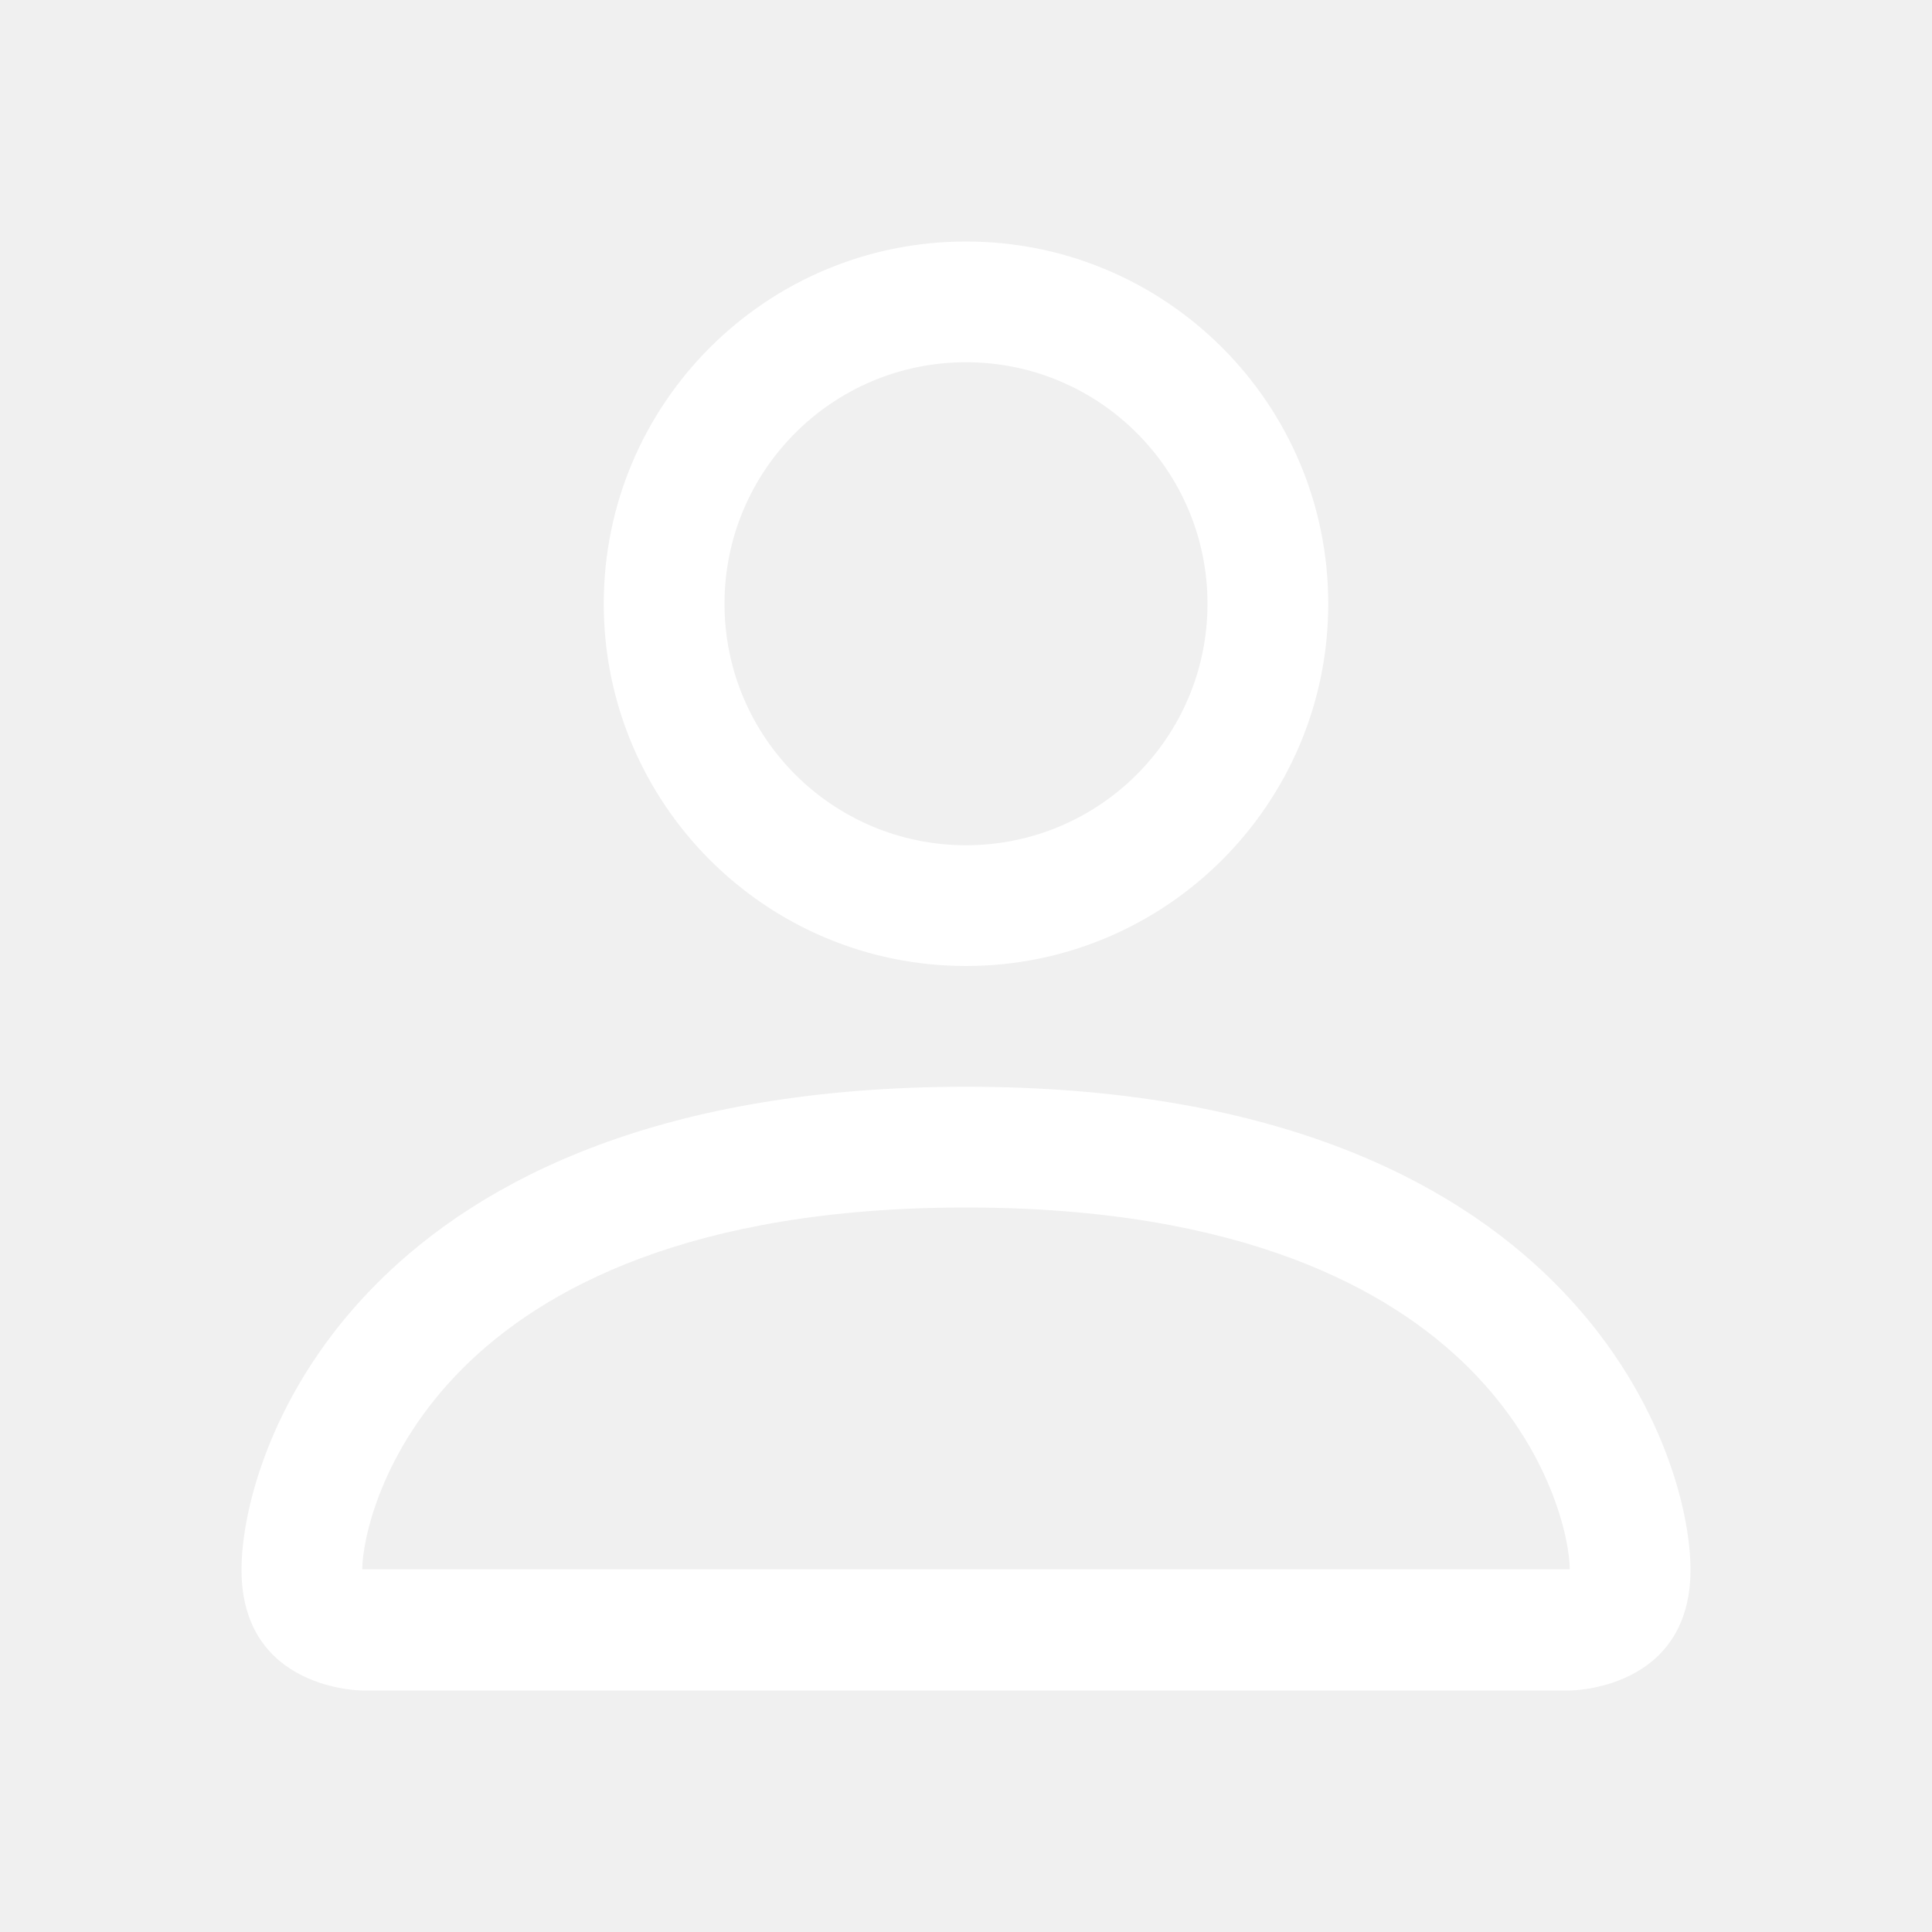
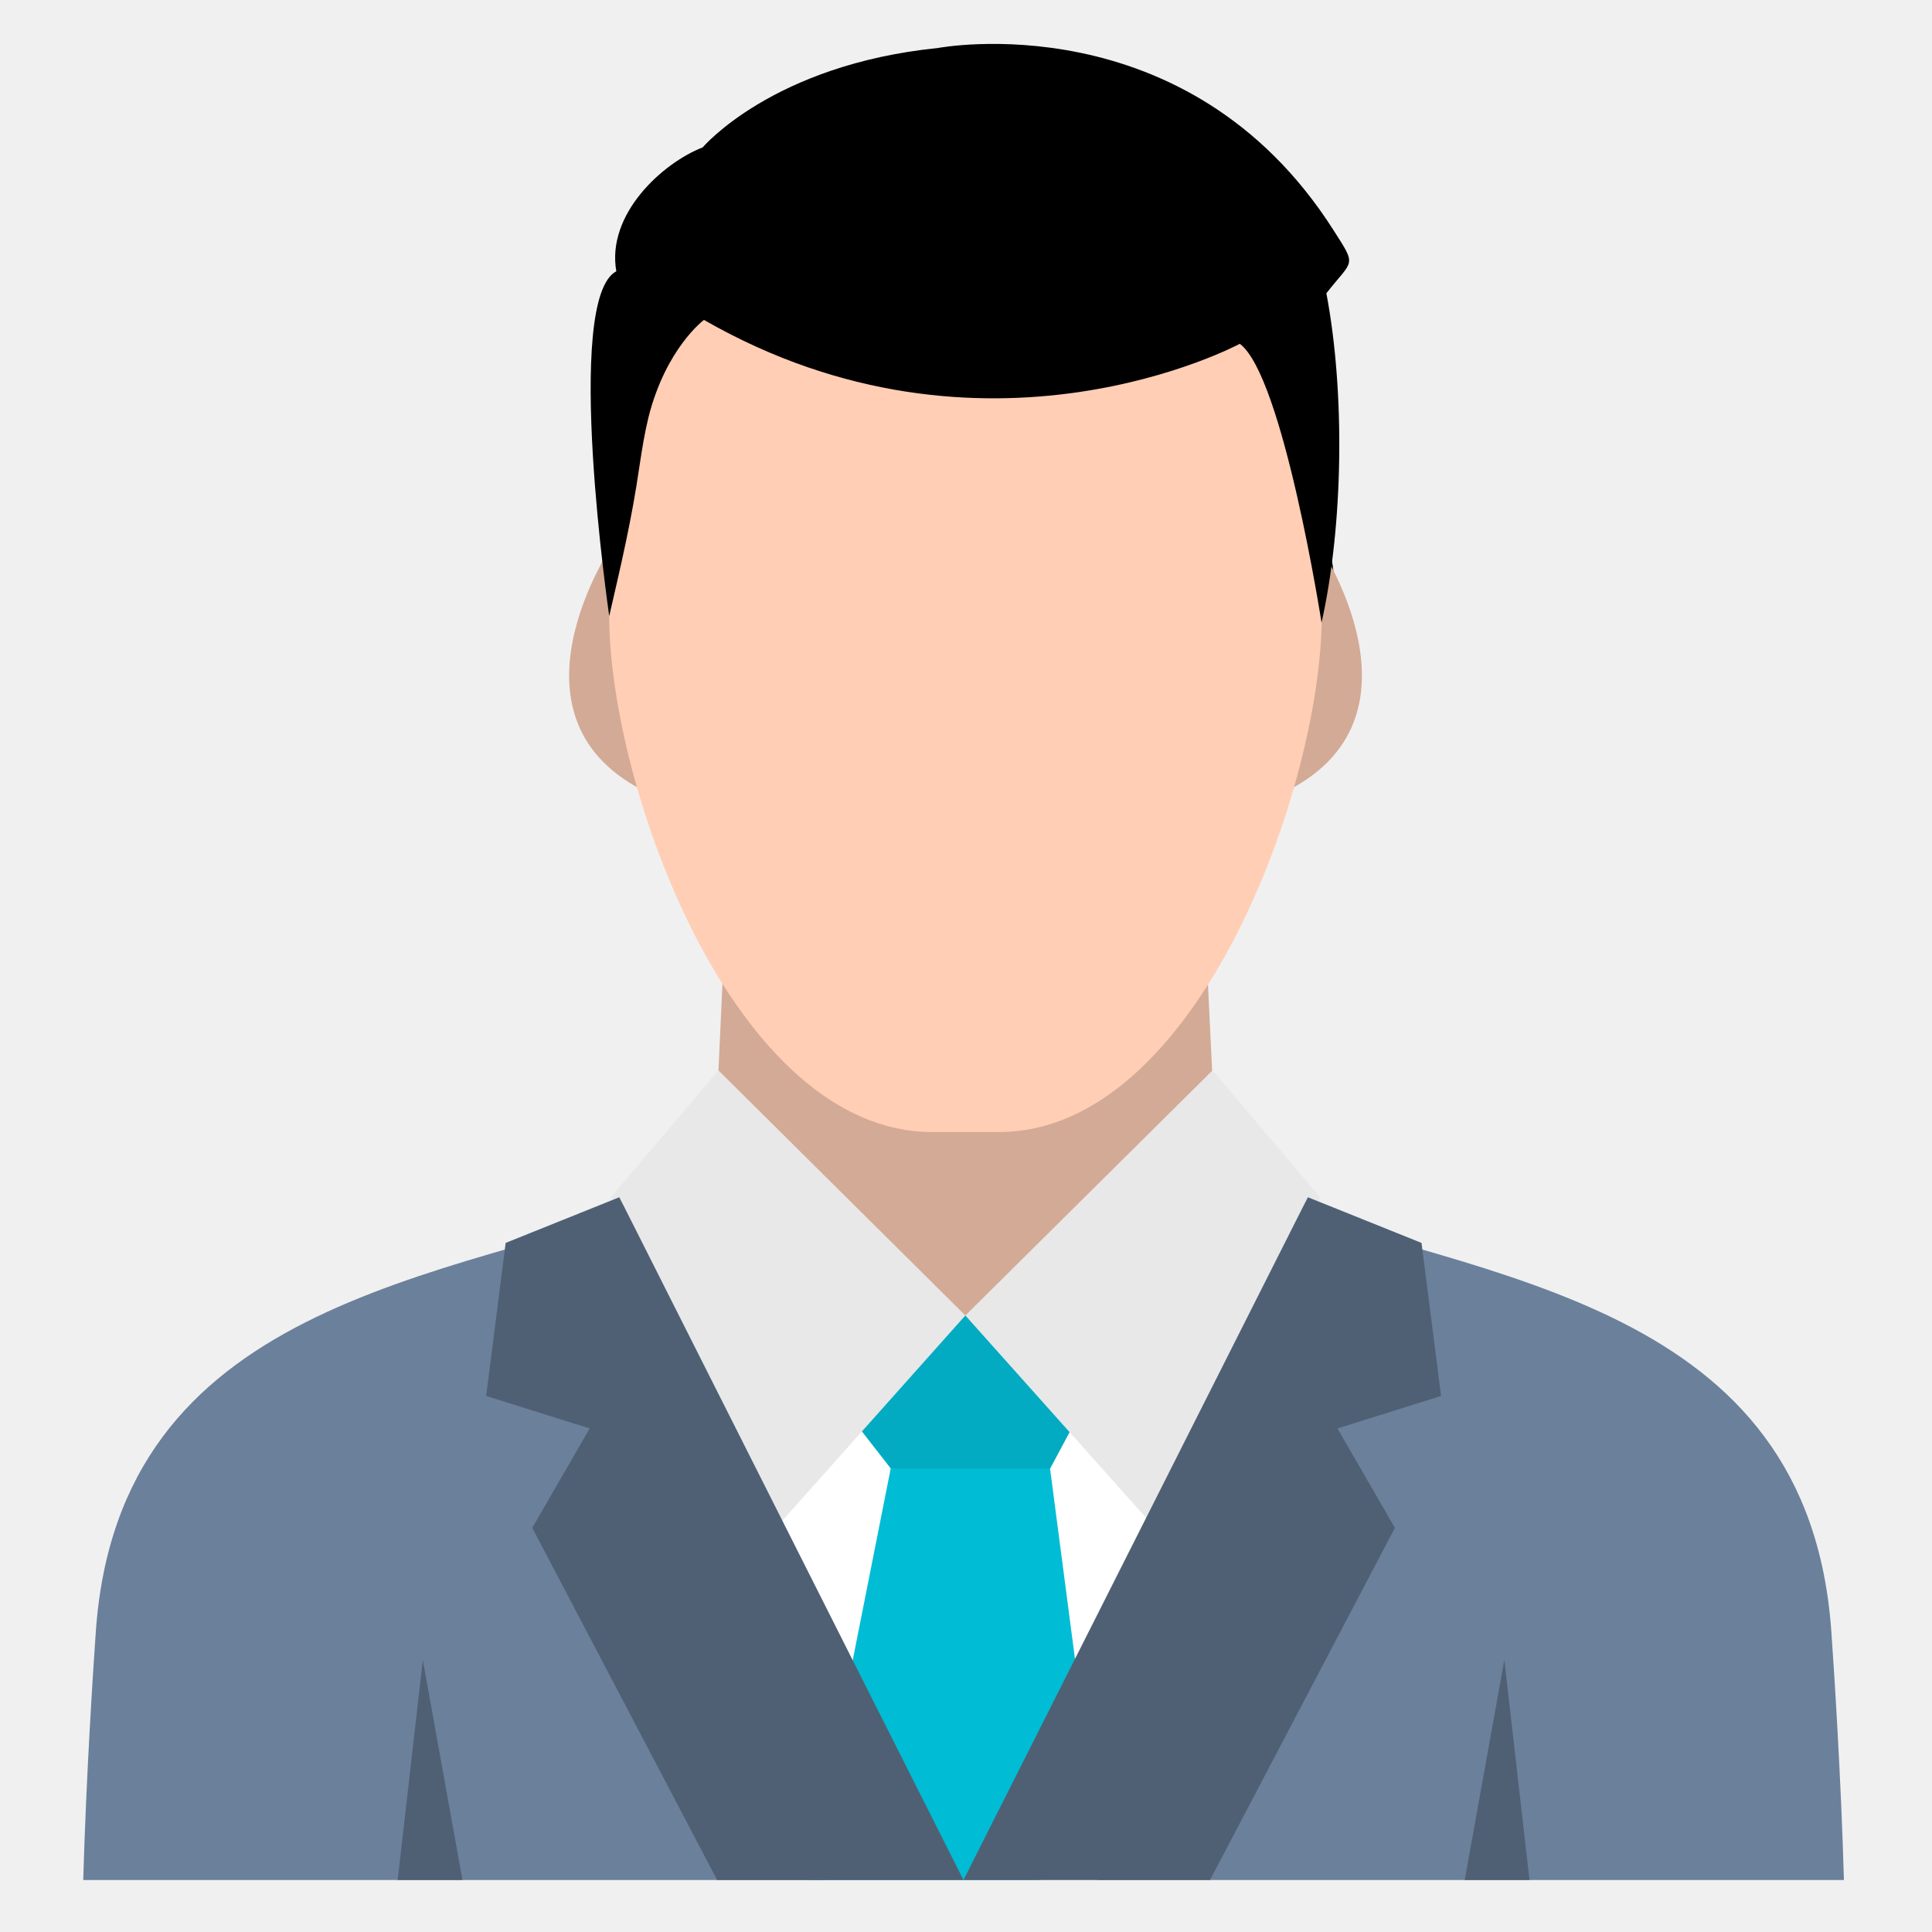
- <svg xmlns="http://www.w3.org/2000/svg" width="16" height="16" fill="#fff" class="bi bi-person" viewBox="0 0 16 16">
-   <path d="M8 8a3 3 0 1 0 0-6 3 3 0 0 0 0 6Zm2-3a2 2 0 1 1-4 0 2 2 0 0 1 4 0Zm4 8c0 1-1 1-1 1H3s-1 0-1-1 1-4 6-4 6 3 6 4Zm-1-.004c-.001-.246-.154-.986-.832-1.664C11.516 10.68 10.289 10 8 10c-2.29 0-3.516.68-4.168 1.332-.678.678-.83 1.418-.832 1.664h10Z" />
+ <svg xmlns="http://www.w3.org/2000/svg" width="48" zoomAndPan="magnify" viewBox="0 0 36 36" height="48" preserveAspectRatio="xMidYMid meet" version="1.0">
+   <defs>
+     <clipPath id="8ac8b98129">
+       <path d="M 1.551 22.258 L 34.359 22.258 L 34.359 35.027 L 1.551 35.027 Z M 1.551 22.258 " clip-rule="nonzero" />
+     </clipPath>
+     <clipPath id="ec342a1fee">
+       <path d="M 12.66 24.391 L 23.215 24.391 L 23.215 35.027 L 12.66 35.027 Z M 12.66 24.391 " clip-rule="nonzero" />
+     </clipPath>
+     <clipPath id="9a58e872be">
+       <path d="M 15.066 24.484 L 20.621 24.484 L 20.621 35.027 L 15.066 35.027 Z M 15.066 24.484 " clip-rule="nonzero" />
+     </clipPath>
+     <clipPath id="0f117d1297">
+       <path d="M 9.051 22.258 L 18 22.258 L 18 35.027 L 9.051 35.027 Z M 9.051 22.258 " clip-rule="nonzero" />
+     </clipPath>
+     <clipPath id="caf82e4784">
+       <path d="M 17.938 22.258 L 26.918 22.258 L 26.918 35.027 L 17.938 35.027 Z M 17.938 22.258 " clip-rule="nonzero" />
+     </clipPath>
+     <clipPath id="75a79c0969">
+       <path d="M 7.383 30.887 L 8.68 30.887 L 8.68 35.027 L 7.383 35.027 Z M 7.383 30.887 " clip-rule="nonzero" />
+     </clipPath>
+     <clipPath id="716fe16389">
+       <path d="M 27.289 30.887 L 28.586 30.887 L 28.586 35.027 L 27.289 35.027 Z M 27.289 30.887 " clip-rule="nonzero" />
+     </clipPath>
+   </defs>
+   <g clip-path="url(#8ac8b98129)">
+     <path fill="#6b809b" d="M 16.219 28.203 L 12.691 22.309 C 8.145 23.855 2.211 24.277 1.785 30.41 C 1.73 31.188 1.605 33.133 1.551 35.031 L 34.359 35.031 C 34.305 33.133 34.18 31.188 34.125 30.41 C 33.699 24.277 27.766 23.855 23.219 22.309 L 19.691 28.203 L 16.219 28.203 " fill-opacity="1" fill-rule="evenodd" />
+   </g>
+   <path fill="#000000" d="M 24.543 6.691 L 24.422 9.352 C 25.469 11.344 24.398 12.434 23.848 12.828 C 23.586 15.117 22.277 16.645 20.625 17.406 C 19.812 17.781 18.926 17.965 18.043 17.965 C 17.156 17.965 16.27 17.781 15.461 17.406 C 13.809 16.645 12.5 15.117 12.238 12.828 C 11.688 12.434 10.617 11.344 11.664 9.352 L 11.539 6.691 L 11.562 6.512 C 12.047 4.855 13.164 3.664 14.555 2.934 C 15.68 2.344 16.984 2.059 18.27 2.078 C 19.562 2.098 20.844 2.422 21.914 3.055 C 23.176 3.797 24.148 4.961 24.527 6.539 L 24.543 6.691 " fill-opacity="1" fill-rule="nonzero" />
+   <g clip-path="url(#ec342a1fee)">
+     <path fill="#ffffff" d="M 17.922 24.473 C 20.82 24.473 23.172 26.426 23.172 28.129 C 23.172 29.836 22.066 34.41 20.434 35.031 L 15.406 35.031 C 13.773 34.41 12.668 29.836 12.668 28.129 C 12.668 26.426 15.02 24.473 17.922 24.473 " fill-opacity="1" fill-rule="evenodd" />
+   </g>
+   <g clip-path="url(#9a58e872be)">
+     <path fill="#00bcd4" d="M 17.988 24.512 L 16.008 26.602 L 16.598 27.359 L 15.078 35.031 L 19.238 35.031 L 20.562 34.973 L 19.566 27.363 L 19.973 26.602 L 17.988 24.512 " fill-opacity="1" fill-rule="evenodd" />
+   </g>
+   <path fill="#d3aa96" d="M 22.387 15.832 L 22.605 20.332 L 17.848 25.113 L 13.375 20.215 L 13.578 15.816 L 22.387 15.832 " fill-opacity="1" fill-rule="evenodd" />
+   <path fill="#02abc1" d="M 17.672 24.512 L 16.008 26.602 L 16.598 27.359 L 16.598 27.363 L 19.566 27.363 L 19.973 26.602 L 18.348 24.512 L 17.672 24.512 " fill-opacity="1" fill-rule="evenodd" />
+   <path fill="#e8e8e8" d="M 11.383 22.309 L 13.387 19.945 L 17.988 24.512 L 14.469 28.457 L 11.383 22.309 " fill-opacity="1" fill-rule="evenodd" />
+   <path fill="#e8e8e8" d="M 24.598 22.309 L 22.594 19.945 L 17.988 24.512 L 21.512 28.457 L 24.598 22.309 " fill-opacity="1" fill-rule="evenodd" />
+   <path fill="#d3aa96" d="M 24.551 10.113 C 24.551 10.113 26.805 13.422 23.867 14.793 L 24.551 10.113 " fill-opacity="1" fill-rule="evenodd" />
+   <path fill="#d3aa96" d="M 11.434 10.113 C 11.434 10.113 9.176 13.422 12.113 14.793 L 11.434 10.113 " fill-opacity="1" fill-rule="evenodd" />
+   <path fill="#ffceb4" d="M 18.57 3.809 C 22.176 3.809 24.629 6.645 24.629 11.48 C 24.629 14.633 22.32 21.094 18.613 21.094 C 18.195 21.094 17.785 21.094 17.371 21.094 C 13.66 21.094 11.352 14.633 11.352 11.48 C 11.352 6.645 13.805 3.809 17.41 3.809 C 17.797 3.809 18.184 3.809 18.57 3.809 " fill-opacity="1" fill-rule="evenodd" />
+   <path fill="#000000" d="M 11.352 11.48 C 11.352 11.48 10.492 5.578 11.484 5.055 C 11.297 3.988 12.348 3.035 13.094 2.746 C 13.094 2.746 14.395 1.207 17.473 0.895 C 17.473 0.895 22.121 0.004 24.848 4.289 C 25.289 4.98 25.215 4.824 24.715 5.465 C 25.066 7.316 25.031 9.785 24.625 11.602 C 24.625 11.602 23.91 7.008 23.102 6.406 C 23.102 6.406 18.355 8.965 13.117 5.961 C 13.117 5.961 12.406 6.488 12.082 7.781 C 12.012 8.07 11.965 8.355 11.914 8.695 C 11.773 9.672 11.578 10.5 11.352 11.48 " fill-opacity="1" fill-rule="evenodd" />
+   <g clip-path="url(#0f117d1297)">
+     <path fill="#4f6074" d="M 13.363 35.031 L 9.918 28.469 L 10.988 26.617 L 9.059 26.012 L 9.422 23.16 L 11.539 22.309 L 11.637 22.5 L 17.953 35.031 L 13.363 35.031 " fill-opacity="1" fill-rule="evenodd" />
+   </g>
+   <g clip-path="url(#caf82e4784)">
+     <path fill="#4f6074" d="M 22.547 35.031 L 25.992 28.469 L 24.922 26.617 L 26.852 26.012 L 26.488 23.16 L 24.371 22.309 L 24.273 22.5 L 17.953 35.031 L 22.547 35.031 " fill-opacity="1" fill-rule="evenodd" />
+   </g>
+   <g clip-path="url(#75a79c0969)">
+     <path fill="#4f6074" d="M 7.879 30.93 L 8.617 35.031 L 7.41 35.031 Z M 7.879 30.93 " fill-opacity="1" fill-rule="evenodd" />
+   </g>
+   <g clip-path="url(#716fe16389)">
+     <path fill="#4f6074" d="M 28.031 30.93 L 27.293 35.031 L 28.5 35.031 Z M 28.031 30.93 " fill-opacity="1" fill-rule="evenodd" />
+   </g>
</svg>
